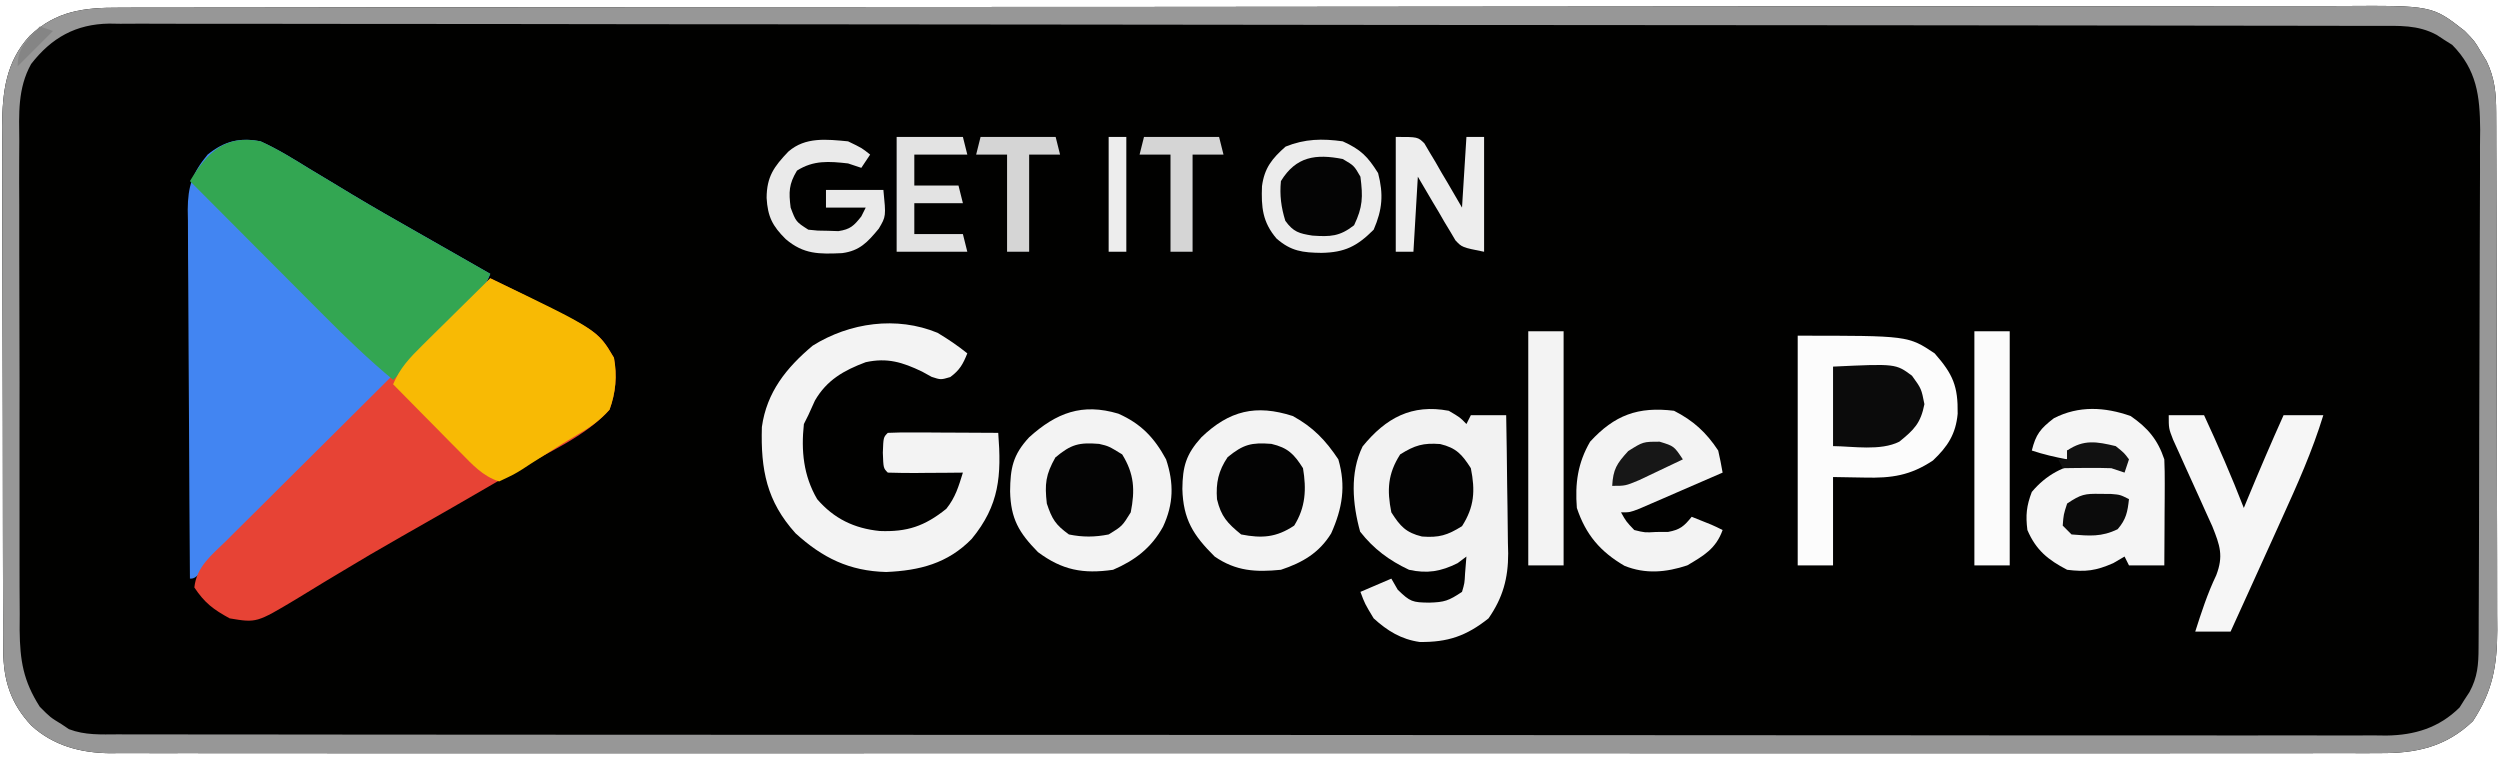
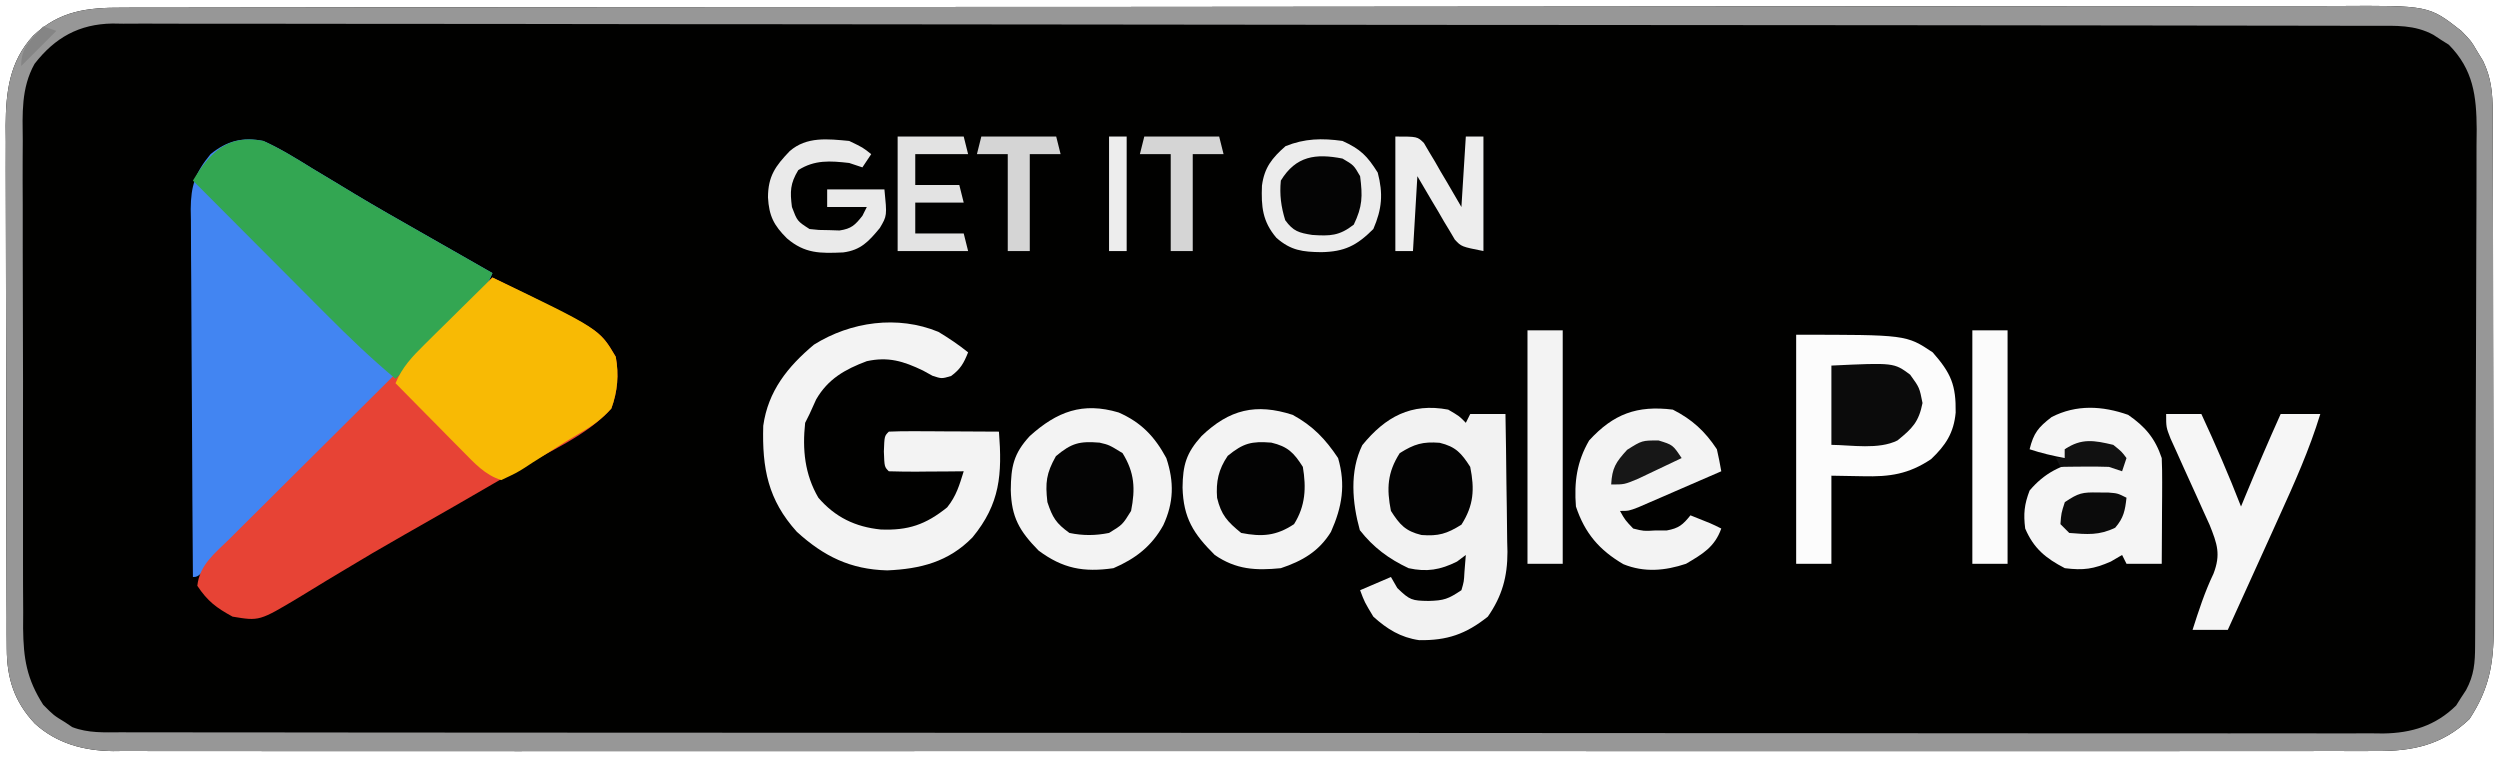
- <svg xmlns="http://www.w3.org/2000/svg" version="1.1" width="566" height="172">
+ <svg xmlns="http://www.w3.org/2000/svg" version="1.1" width="132" height="40" viewBox="0 0 566 172">
  <path d="M0 0 C0.899 -0.004 1.798 -0.008 2.724 -0.012 C5.745 -0.022 8.766 -0.018 11.788 -0.014 C13.972 -0.019 16.156 -0.024 18.34 -0.03 C24.35 -0.044 30.36 -0.046 36.37 -0.045 C42.849 -0.047 49.327 -0.06 55.806 -0.072 C69.238 -0.094 82.67 -0.102 96.102 -0.107 C96.832 -0.107 97.562 -0.107 98.314 -0.107 C99.045 -0.108 99.777 -0.108 100.531 -0.108 C108.637 -0.111 116.743 -0.118 124.849 -0.124 C149.332 -0.144 173.814 -0.16 198.297 -0.163 C199.472 -0.163 199.472 -0.163 200.67 -0.164 C203.844 -0.164 207.017 -0.164 210.191 -0.165 C212.579 -0.165 214.968 -0.165 217.356 -0.165 C218.145 -0.166 218.935 -0.166 219.748 -0.166 C244.548 -0.169 269.347 -0.191 294.147 -0.227 C322.008 -0.268 349.868 -0.291 377.728 -0.292 C380.699 -0.292 383.67 -0.292 386.641 -0.292 C387.738 -0.292 387.738 -0.292 388.858 -0.292 C400.629 -0.293 412.4 -0.311 424.171 -0.334 C436.002 -0.357 447.833 -0.361 459.664 -0.346 C466.074 -0.339 472.483 -0.34 478.892 -0.363 C484.76 -0.383 490.627 -0.381 496.494 -0.36 C498.617 -0.357 500.739 -0.361 502.862 -0.376 C523.643 -0.506 523.643 -0.506 531.012 5.26 C533.266 7.576 533.266 7.576 534.575 9.823 C535.03 10.566 535.485 11.31 535.954 12.076 C537.84 15.967 538.14 19.398 538.153 23.698 C538.161 25.355 538.161 25.355 538.17 27.046 C538.171 28.253 538.172 29.46 538.174 30.704 C538.179 31.98 538.184 33.255 538.189 34.569 C538.202 38.065 538.208 41.561 538.213 45.057 C538.216 47.243 538.22 49.43 538.224 51.616 C538.238 58.463 538.247 65.31 538.251 72.158 C538.256 80.05 538.273 87.942 538.302 95.834 C538.324 101.942 538.334 108.05 538.335 114.158 C538.336 117.802 538.342 121.446 538.36 125.091 C538.38 129.16 538.375 133.229 538.369 137.298 C538.383 139.097 538.383 139.097 538.397 140.932 C538.356 149.01 537.379 154.64 532.887 161.51 C526.739 167.391 519.942 168.858 511.653 168.763 C510.75 168.769 509.848 168.775 508.918 168.781 C505.902 168.796 502.886 168.782 499.87 168.768 C497.682 168.773 495.495 168.779 493.307 168.787 C487.302 168.804 481.297 168.795 475.292 168.783 C468.813 168.774 462.335 168.788 455.856 168.799 C443.9 168.816 431.944 168.814 419.988 168.803 C408.943 168.793 397.898 168.791 386.853 168.795 C386.12 168.796 385.387 168.796 384.632 168.796 C381.657 168.797 378.682 168.799 375.707 168.8 C347.804 168.812 319.901 168.801 291.998 168.78 C267.211 168.761 242.424 168.762 217.637 168.782 C189.785 168.803 161.933 168.811 134.081 168.799 C131.111 168.798 128.142 168.797 125.172 168.795 C124.441 168.795 123.71 168.795 122.957 168.794 C111.919 168.79 100.881 168.795 89.843 168.805 C77.291 168.817 64.74 168.813 52.188 168.792 C45.783 168.782 39.378 168.778 32.973 168.791 C27.111 168.803 21.249 168.796 15.386 168.775 C13.265 168.77 11.143 168.773 9.021 168.782 C6.138 168.794 3.255 168.782 0.372 168.763 C-0.864 168.777 -0.864 168.777 -2.125 168.792 C-8.74 168.707 -14.888 167.08 -19.879 162.539 C-24.544 157.548 -26.231 152.344 -26.255 145.512 C-26.264 144.389 -26.272 143.266 -26.281 142.11 C-26.279 140.284 -26.279 140.284 -26.278 138.421 C-26.285 137.128 -26.292 135.834 -26.298 134.502 C-26.316 130.964 -26.321 127.427 -26.322 123.89 C-26.323 121.676 -26.328 119.462 -26.333 117.249 C-26.352 109.516 -26.36 101.784 -26.358 94.051 C-26.357 86.859 -26.378 79.668 -26.41 72.477 C-26.436 66.289 -26.447 60.101 -26.445 53.913 C-26.445 50.224 -26.45 46.534 -26.472 42.844 C-26.495 38.725 -26.485 34.607 -26.473 30.487 C-26.485 29.276 -26.496 28.065 -26.507 26.817 C-26.45 19.098 -25.667 12.272 -20.267 6.384 C-14.249 0.704 -7.966 -0.037 0 0 Z " fill="#010100" transform="translate(26.98756,1.739938)" />
  <path d="M0 0 C0.899 -0.004 1.798 -0.008 2.724 -0.012 C5.745 -0.022 8.766 -0.018 11.788 -0.014 C13.972 -0.019 16.156 -0.024 18.34 -0.03 C24.35 -0.044 30.36 -0.046 36.37 -0.045 C42.849 -0.047 49.327 -0.06 55.806 -0.072 C69.238 -0.094 82.67 -0.102 96.102 -0.107 C96.832 -0.107 97.562 -0.107 98.314 -0.107 C99.045 -0.108 99.777 -0.108 100.531 -0.108 C108.637 -0.111 116.743 -0.118 124.849 -0.124 C149.332 -0.144 173.814 -0.16 198.297 -0.163 C199.472 -0.163 199.472 -0.163 200.67 -0.164 C203.844 -0.164 207.017 -0.164 210.191 -0.165 C212.579 -0.165 214.968 -0.165 217.356 -0.165 C218.145 -0.166 218.935 -0.166 219.748 -0.166 C244.548 -0.169 269.347 -0.191 294.147 -0.227 C322.008 -0.268 349.868 -0.291 377.728 -0.292 C380.699 -0.292 383.67 -0.292 386.641 -0.292 C387.738 -0.292 387.738 -0.292 388.858 -0.292 C400.629 -0.293 412.4 -0.311 424.171 -0.334 C436.002 -0.357 447.833 -0.361 459.664 -0.346 C466.074 -0.339 472.483 -0.34 478.892 -0.363 C484.76 -0.383 490.627 -0.381 496.494 -0.36 C498.617 -0.357 500.739 -0.361 502.862 -0.376 C523.643 -0.506 523.643 -0.506 531.012 5.26 C533.266 7.576 533.266 7.576 534.575 9.823 C535.03 10.566 535.485 11.31 535.954 12.076 C537.84 15.967 538.14 19.398 538.153 23.698 C538.161 25.355 538.161 25.355 538.17 27.046 C538.171 28.253 538.172 29.46 538.174 30.704 C538.179 31.98 538.184 33.255 538.189 34.569 C538.202 38.065 538.208 41.561 538.213 45.057 C538.216 47.243 538.22 49.43 538.224 51.616 C538.238 58.463 538.247 65.31 538.251 72.158 C538.256 80.05 538.273 87.942 538.302 95.834 C538.324 101.942 538.334 108.05 538.335 114.158 C538.336 117.802 538.342 121.446 538.36 125.091 C538.38 129.16 538.375 133.229 538.369 137.298 C538.383 139.097 538.383 139.097 538.397 140.932 C538.356 149.01 537.379 154.64 532.887 161.51 C526.739 167.391 519.942 168.858 511.653 168.763 C510.75 168.769 509.848 168.775 508.918 168.781 C505.902 168.796 502.886 168.782 499.87 168.768 C497.682 168.773 495.495 168.779 493.307 168.787 C487.302 168.804 481.297 168.795 475.292 168.783 C468.813 168.774 462.335 168.788 455.856 168.799 C443.9 168.816 431.944 168.814 419.988 168.803 C408.943 168.793 397.898 168.791 386.853 168.795 C386.12 168.796 385.387 168.796 384.632 168.796 C381.657 168.797 378.682 168.799 375.707 168.8 C347.804 168.812 319.901 168.801 291.998 168.78 C267.211 168.761 242.424 168.762 217.637 168.782 C189.785 168.803 161.933 168.811 134.081 168.799 C131.111 168.798 128.142 168.797 125.172 168.795 C124.441 168.795 123.71 168.795 122.957 168.794 C111.919 168.79 100.881 168.795 89.843 168.805 C77.291 168.817 64.74 168.813 52.188 168.792 C45.783 168.782 39.378 168.778 32.973 168.791 C27.111 168.803 21.249 168.796 15.386 168.775 C13.265 168.77 11.143 168.773 9.021 168.782 C6.138 168.794 3.255 168.782 0.372 168.763 C-0.864 168.777 -0.864 168.777 -2.125 168.792 C-8.74 168.707 -14.888 167.08 -19.879 162.539 C-24.544 157.548 -26.231 152.344 -26.255 145.512 C-26.264 144.389 -26.272 143.266 -26.281 142.11 C-26.279 140.284 -26.279 140.284 -26.278 138.421 C-26.285 137.128 -26.292 135.834 -26.298 134.502 C-26.316 130.964 -26.321 127.427 -26.322 123.89 C-26.323 121.676 -26.328 119.462 -26.333 117.249 C-26.352 109.516 -26.36 101.784 -26.358 94.051 C-26.357 86.859 -26.378 79.668 -26.41 72.477 C-26.436 66.289 -26.447 60.101 -26.445 53.913 C-26.445 50.224 -26.45 46.534 -26.472 42.844 C-26.495 38.725 -26.485 34.607 -26.473 30.487 C-26.485 29.276 -26.496 28.065 -26.507 26.817 C-26.45 19.098 -25.667 12.272 -20.267 6.384 C-14.249 0.704 -7.966 -0.037 0 0 Z M-19.948 12.761 C-23.019 18.284 -22.679 24.081 -22.619 30.25 C-22.626 31.536 -22.633 32.821 -22.64 34.146 C-22.659 37.652 -22.646 41.158 -22.626 44.664 C-22.61 48.345 -22.619 52.027 -22.624 55.708 C-22.628 61.888 -22.612 68.068 -22.584 74.248 C-22.552 81.378 -22.552 88.508 -22.57 95.638 C-22.586 102.516 -22.579 109.394 -22.562 116.272 C-22.555 119.191 -22.556 122.109 -22.563 125.028 C-22.572 129.109 -22.548 133.189 -22.521 137.27 C-22.528 138.472 -22.534 139.674 -22.541 140.913 C-22.462 147.828 -21.724 152.387 -17.988 158.26 C-15.609 160.664 -15.609 160.664 -12.988 162.26 C-12.19 162.797 -12.19 162.797 -11.377 163.346 C-7.739 164.738 -4.098 164.536 -0.256 164.517 C1.087 164.523 1.087 164.523 2.457 164.528 C5.479 164.537 8.501 164.532 11.523 164.527 C13.702 164.531 15.882 164.536 18.062 164.541 C24.069 164.553 30.076 164.553 36.083 164.551 C42.555 164.55 49.026 164.561 55.498 164.571 C68.184 164.588 80.871 164.593 93.557 164.594 C103.866 164.595 114.175 164.599 124.485 164.606 C127.45 164.607 130.416 164.609 133.382 164.611 C134.119 164.611 134.856 164.612 135.616 164.612 C156.359 164.625 177.102 164.632 197.846 164.632 C198.628 164.632 199.41 164.632 200.216 164.631 C204.182 164.631 208.147 164.631 212.113 164.631 C213.294 164.631 213.294 164.631 214.5 164.631 C216.092 164.631 217.685 164.631 219.278 164.631 C244.057 164.629 268.836 164.644 293.615 164.672 C321.445 164.702 349.274 164.72 377.104 164.718 C380.071 164.718 383.038 164.718 386.005 164.717 C386.735 164.717 387.466 164.717 388.219 164.717 C399.981 164.717 411.744 164.73 423.506 164.747 C435.326 164.764 447.146 164.766 458.966 164.753 C465.371 164.747 471.776 164.747 478.181 164.764 C484.042 164.779 489.903 164.777 495.765 164.759 C497.887 164.756 500.01 164.76 502.132 164.771 C505.014 164.785 507.895 164.775 510.778 164.758 C511.604 164.768 512.431 164.778 513.282 164.788 C519.693 164.709 525.203 163.033 529.852 158.444 C530.215 157.867 530.577 157.291 530.95 156.698 C531.52 155.829 531.52 155.829 532.102 154.944 C533.941 151.543 534.143 148.73 534.16 144.942 C534.167 143.839 534.174 142.735 534.181 141.599 C534.184 140.388 534.187 139.177 534.189 137.929 C534.196 136.654 534.203 135.379 534.209 134.065 C534.23 129.835 534.241 125.604 534.251 121.373 C534.255 119.915 534.259 118.457 534.263 116.999 C534.282 110.146 534.296 103.294 534.305 96.441 C534.314 88.541 534.341 80.64 534.381 72.74 C534.411 66.628 534.426 60.515 534.429 54.403 C534.432 50.755 534.441 47.108 534.466 43.46 C534.494 39.386 534.489 35.312 534.482 31.238 C534.495 30.037 534.508 28.836 534.521 27.599 C534.474 20.027 533.76 14.056 528.196 8.42 C527.62 8.058 527.044 7.696 526.45 7.323 C525.871 6.942 525.292 6.562 524.696 6.17 C520.388 3.841 516.155 4.116 511.404 4.123 C510.063 4.119 510.063 4.119 508.694 4.115 C505.67 4.107 502.647 4.107 499.623 4.106 C497.444 4.102 495.265 4.098 493.086 4.093 C487.077 4.081 481.067 4.075 475.058 4.071 C468.586 4.065 462.113 4.053 455.641 4.042 C440.739 4.019 425.837 4.004 410.935 3.992 C405.78 3.988 400.624 3.983 395.469 3.979 C368.067 3.953 340.664 3.931 313.261 3.919 C306.912 3.916 300.562 3.913 294.212 3.91 C293.029 3.909 293.029 3.909 291.822 3.909 C266.24 3.897 240.659 3.866 215.077 3.824 C188.784 3.781 162.491 3.755 136.197 3.749 C132.484 3.749 128.772 3.748 125.059 3.747 C123.963 3.746 123.963 3.746 122.845 3.746 C111.079 3.743 99.314 3.722 87.549 3.696 C75.725 3.67 63.902 3.662 52.078 3.673 C45.671 3.678 39.264 3.675 32.857 3.651 C26.994 3.628 21.131 3.629 15.268 3.648 C13.145 3.651 11.022 3.645 8.899 3.63 C6.015 3.611 3.133 3.623 0.25 3.642 C-0.577 3.629 -1.404 3.616 -2.255 3.603 C-9.811 3.715 -15.322 6.789 -19.948 12.761 Z " fill="#979797" transform="translate(26.98756,1.739938)" />
  <path d="M0 0 C3.901 1.768 7.486 4 11.125 6.25 C13.261 7.535 15.398 8.819 17.535 10.102 C19.148 11.079 19.148 11.079 20.793 12.075 C25.672 15.004 30.614 17.817 35.562 20.625 C37.231 21.575 38.899 22.526 40.566 23.477 C41.692 24.117 41.692 24.117 42.84 24.771 C45.896 26.51 48.948 28.255 52 30 C50.338 34.329 47.047 37.226 43.822 40.421 C43.189 41.055 42.557 41.69 41.905 42.344 C39.815 44.437 37.718 46.523 35.621 48.609 C34.169 50.061 32.717 51.512 31.265 52.964 C28.224 56.003 25.18 59.039 22.133 62.073 C18.218 65.971 14.31 69.875 10.403 73.782 C7.407 76.778 4.408 79.772 1.409 82.764 C-0.034 84.204 -1.476 85.644 -2.918 87.085 C-4.926 89.091 -6.938 91.094 -8.951 93.097 C-9.552 93.698 -10.154 94.3 -10.773 94.919 C-14.886 99 -14.886 99 -16 99 C-16.093 87.369 -16.164 75.738 -16.207 64.107 C-16.228 58.706 -16.256 53.306 -16.302 47.905 C-16.345 42.692 -16.369 37.479 -16.38 32.266 C-16.387 30.278 -16.401 28.29 -16.423 26.302 C-16.452 23.515 -16.456 20.73 -16.454 17.943 C-16.468 17.123 -16.483 16.303 -16.498 15.458 C-16.46 10.171 -15.481 7.209 -12 3 C-8.241 -0.048 -4.724 -0.931 0 0 Z " fill="#4285F2" transform="translate(59,32)" />
  <path d="M0 0 C2.206 1.087 4.41 2.177 6.613 3.27 C7.537 3.724 7.537 3.724 8.48 4.188 C24.562 12.179 24.562 12.179 28 18 C28.744 22.077 28.411 25.869 27 29.75 C21.585 35.842 12.789 39.506 5.812 43.562 C4.758 44.177 3.704 44.791 2.617 45.424 C-4.909 49.801 -12.454 54.145 -20.032 58.433 C-24.864 61.174 -29.647 63.981 -34.398 66.859 C-36.016 67.83 -36.016 67.83 -37.666 68.82 C-39.758 70.078 -41.843 71.349 -43.92 72.633 C-52.917 78.018 -52.917 78.018 -59 77 C-62.704 74.973 -64.654 73.52 -67 70 C-66.502 65.272 -63.056 62.659 -59.828 59.487 C-59.184 58.843 -58.54 58.199 -57.877 57.535 C-55.746 55.407 -53.606 53.289 -51.465 51.172 C-49.986 49.699 -48.508 48.224 -47.03 46.75 C-43.139 42.87 -39.238 38.999 -35.336 35.13 C-31.356 31.181 -27.384 27.223 -23.412 23.266 C-15.616 15.502 -7.811 7.748 0 0 Z " fill="#E74335" transform="translate(111,63)" />
  <path d="M0 0 C3.901 1.768 7.486 4 11.125 6.25 C13.261 7.535 15.398 8.819 17.535 10.102 C19.148 11.079 19.148 11.079 20.793 12.075 C25.672 15.004 30.614 17.817 35.562 20.625 C37.231 21.575 38.899 22.526 40.566 23.477 C41.692 24.117 41.692 24.117 42.84 24.771 C45.896 26.51 48.948 28.255 52 30 C50.461 33.668 48.245 35.986 45.43 38.766 C44.534 39.655 43.638 40.545 42.715 41.461 C41.778 42.381 40.841 43.302 39.875 44.25 C38.92 45.195 37.966 46.14 37.012 47.086 C34.679 49.395 32.342 51.7 30 54 C24.472 49.395 19.362 44.493 14.293 39.391 C13.486 38.583 12.68 37.775 11.849 36.942 C9.293 34.38 6.74 31.815 4.188 29.25 C2.454 27.511 0.72 25.773 -1.014 24.035 C-4.812 20.227 -8.608 16.417 -12.402 12.605 C-13.6 11.402 -14.8 10.2 -16 9 C-12.078 2.464 -7.997 -1.576 0 0 Z " fill="#33A652" transform="translate(59,32)" />
  <path d="M0 0 C2.562 1.5 2.562 1.5 4 3 C4.33 2.34 4.66 1.68 5 1 C7.64 1 10.28 1 13 1 C13.099 6.265 13.172 11.53 13.22 16.796 C13.24 18.584 13.267 20.373 13.302 22.161 C13.351 24.743 13.373 27.324 13.391 29.906 C13.411 30.696 13.432 31.486 13.453 32.3 C13.455 37.934 12.246 42.333 9 47 C3.967 51.006 -0.256 52.426 -6.582 52.344 C-10.777 51.747 -13.892 49.823 -17 47 C-19 43.688 -19 43.688 -20 41 C-17.69 40.01 -15.38 39.02 -13 38 C-12.526 38.825 -12.051 39.65 -11.562 40.5 C-8.716 43.277 -8.207 43.382 -4.438 43.438 C-0.958 43.338 -0.036 43.024 3 41 C3.577 39.036 3.577 39.036 3.688 36.875 C3.791 35.596 3.894 34.318 4 33 C3.34 33.495 2.68 33.99 2 34.5 C-1.806 36.403 -4.882 36.903 -9 36 C-13.501 33.877 -16.987 31.289 -20.062 27.375 C-21.785 21.173 -22.43 14 -19.5 8.062 C-14.253 1.635 -8.412 -1.586 0 0 Z " fill="#F2F2F2" transform="translate(328,93)" />
  <path d="M0 0 C24.247 11.646 24.247 11.646 28 18 C28.744 22.077 28.411 25.869 27 29.75 C24.814 32.209 22.499 33.818 19.656 35.457 C17.487 36.717 15.387 38.027 13.281 39.387 C11.938 40.237 10.594 41.088 9.25 41.938 C8.6 42.364 7.95 42.79 7.28 43.229 C5.391 44.402 5.391 44.402 2 46 C-1.722 44.805 -4.067 42.163 -6.766 39.43 C-7.655 38.534 -8.545 37.638 -9.461 36.715 C-10.381 35.778 -11.302 34.841 -12.25 33.875 C-13.195 32.92 -14.14 31.966 -15.086 31.012 C-17.395 28.679 -19.7 26.342 -22 24 C-20.461 20.332 -18.245 18.014 -15.43 15.234 C-14.086 13.9 -14.086 13.9 -12.715 12.539 C-11.778 11.619 -10.841 10.698 -9.875 9.75 C-8.92 8.805 -7.966 7.86 -7.012 6.914 C-4.679 4.605 -2.342 2.3 0 0 Z " fill="#F8BA04" transform="translate(111,63)" />
  <path d="M0 0 C2.376 1.434 4.581 2.91 6.738 4.652 C5.761 7.095 5.02 8.445 2.879 10.02 C0.738 10.652 0.738 10.652 -1.34 9.973 C-2.415 9.381 -2.415 9.381 -3.512 8.777 C-7.951 6.652 -11.379 5.59 -16.262 6.652 C-21.209 8.504 -25.076 10.689 -27.762 15.34 C-28.257 16.433 -28.752 17.526 -29.262 18.652 C-29.592 19.312 -29.922 19.972 -30.262 20.652 C-30.914 26.702 -30.36 32.338 -27.262 37.652 C-23.453 42.079 -18.87 44.288 -13.094 44.871 C-6.895 45.12 -2.907 43.783 1.988 39.84 C4.062 37.248 4.759 34.8 5.738 31.652 C4.523 31.664 3.307 31.676 2.055 31.688 C0.47 31.697 -1.115 31.706 -2.699 31.715 C-3.903 31.727 -3.903 31.727 -5.131 31.74 C-7.175 31.749 -9.219 31.705 -11.262 31.652 C-12.262 30.652 -12.262 30.652 -12.387 27.152 C-12.262 23.652 -12.262 23.652 -11.262 22.652 C-9.408 22.565 -7.551 22.545 -5.695 22.555 C-4.571 22.558 -3.446 22.561 -2.287 22.564 C-1.103 22.573 0.081 22.581 1.301 22.59 C2.489 22.594 3.677 22.599 4.9 22.604 C7.846 22.615 10.792 22.632 13.738 22.652 C14.491 32.322 14.027 39.013 7.738 46.652 C2.312 52.221 -4.096 53.833 -11.637 54.152 C-19.986 53.93 -26.007 50.974 -32.137 45.402 C-38.689 38.153 -40.055 31.009 -39.773 21.316 C-38.673 13.437 -34.231 7.915 -28.266 2.906 C-19.892 -2.333 -9.244 -3.819 0 0 Z " fill="#F3F3F3" transform="translate(212.2617,75.34766)" />
  <path d="M0 0 C25 0 25 0 31 4 C35.19 8.756 36.305 11.464 36.215 17.684 C35.786 22.308 33.934 25.115 30.625 28.25 C25.504 31.664 21.258 32.275 15.188 32.125 C11.63 32.063 11.63 32.063 8 32 C8 38.6 8 45.2 8 52 C5.36 52 2.72 52 0 52 C0 34.84 0 17.68 0 0 Z " fill="#FCFCFC" transform="translate(407,76)" />
  <path d="M0 0 C5.125 2.261 8.161 5.444 10.812 10.348 C12.623 15.778 12.513 20.445 10.125 25.598 C7.472 30.379 3.799 33.204 -1.188 35.348 C-7.984 36.327 -12.704 35.433 -18.188 31.348 C-22.526 26.93 -24.354 23.792 -24.5 17.598 C-24.449 12.317 -23.882 9.341 -20.188 5.348 C-14.009 -0.213 -8.186 -2.441 0 0 Z " fill="#F3F3F3" transform="translate(253.1875,93.65234)" />
  <path d="M0 0 C4.603 2.519 7.421 5.475 10.312 9.812 C12.071 15.869 11.232 20.883 8.691 26.574 C5.972 30.988 2.208 33.181 -2.688 34.812 C-8.377 35.376 -12.857 35.14 -17.688 31.812 C-22.516 27.018 -24.817 23.446 -25 16.5 C-24.94 11.417 -24.186 8.679 -20.688 4.812 C-14.36 -1.251 -8.339 -2.686 0 0 Z " fill="#F3F3F3" transform="translate(292.6875,94.1875)" />
  <path d="M0 0 C3.879 2.678 6.133 5.336 7.625 9.812 C7.707 11.659 7.732 13.508 7.723 15.355 C7.719 16.429 7.716 17.502 7.713 18.607 C7.705 19.727 7.696 20.847 7.688 22 C7.683 23.131 7.678 24.262 7.674 25.428 C7.662 28.223 7.646 31.018 7.625 33.812 C4.985 33.812 2.345 33.812 -0.375 33.812 C-0.705 33.153 -1.035 32.492 -1.375 31.812 C-2.221 32.307 -3.066 32.803 -3.938 33.312 C-7.856 35.022 -10.143 35.341 -14.375 34.812 C-18.719 32.557 -21.433 30.344 -23.375 25.812 C-23.795 22.449 -23.581 20.352 -22.375 17.188 C-19.151 13.358 -15.179 11.172 -10.18 10.531 C-7.001 10.484 -4.395 10.806 -1.375 11.812 C-1.862 9.748 -1.862 9.748 -3.375 7.812 C-7.291 6.87 -10.539 6.432 -14.375 7.812 C-14.375 8.473 -14.375 9.133 -14.375 9.812 C-17.138 9.29 -19.701 8.704 -22.375 7.812 C-21.451 4.118 -20.437 2.86 -17.375 0.5 C-11.75 -2.389 -5.845 -2.057 0 0 Z " fill="#F5F5F5" transform="translate(482.375,94.1875)" />
  <path d="M0 0 C4.374 2.228 7.302 4.903 10 9 C10.377 10.657 10.717 12.324 11 14 C7.544 15.506 4.085 17.004 0.625 18.5 C-0.36 18.929 -1.345 19.359 -2.359 19.801 C-3.771 20.41 -3.771 20.41 -5.211 21.031 C-6.08 21.408 -6.95 21.785 -7.845 22.174 C-10 23 -10 23 -12 23 C-10.835 25.075 -10.835 25.075 -9 27 C-6.601 27.595 -6.601 27.595 -4 27.438 C-3.134 27.436 -2.268 27.435 -1.375 27.434 C1.376 26.931 2.272 26.142 4 24 C8.75 25.875 8.75 25.875 11 27 C9.494 31.218 6.76 32.775 3 35 C-1.772 36.591 -6.481 37.025 -11.227 35.094 C-16.683 31.906 -19.975 28.075 -22 22 C-22.436 16.447 -21.8 11.819 -19 7 C-13.478 0.969 -8.128 -1.002 0 0 Z " fill="#F3F3F3" transform="translate(379,93)" />
  <path d="M0 0 C2.64 0 5.28 0 8 0 C11.212 6.924 14.237 13.885 17 21 C17.315 20.238 17.629 19.476 17.953 18.691 C20.552 12.421 23.215 6.19 26 0 C28.97 0 31.94 0 35 0 C32.526 8.088 29.121 15.691 25.625 23.375 C25.054 24.638 24.484 25.901 23.914 27.164 C22.282 30.779 20.642 34.39 19 38 C18.243 39.665 18.243 39.665 17.472 41.364 C16.315 43.91 15.158 46.455 14 49 C11.36 49 8.72 49 6 49 C7.393 44.645 8.772 40.379 10.75 36.25 C12.444 31.844 11.595 29.492 9.877 25.185 C9.421 24.183 8.966 23.181 8.496 22.148 C7.756 20.501 7.756 20.501 7.002 18.82 C5.955 16.515 4.908 14.211 3.861 11.906 C3.37 10.811 2.878 9.715 2.371 8.586 C1.917 7.586 1.462 6.586 0.994 5.556 C0 3 0 3 0 0 Z " fill="#F6F6F6" transform="translate(491,94)" />
  <path d="M0 0 C4.089 1.859 5.619 3.393 8 7.188 C9.259 11.988 8.973 15.447 7 20 C3.222 23.778 0.445 25.155 -4.812 25.25 C-9.045 25.195 -11.716 24.886 -15 22 C-18.187 18.264 -18.466 14.886 -18.285 10.148 C-17.737 6.022 -15.99 3.87 -12.938 1.188 C-8.586 -0.572 -4.627 -0.653 0 0 Z " fill="#ECECEC" transform="translate(304,32)" />
  <path d="M0 0 C2.64 0 5.28 0 8 0 C8 17.49 8 34.98 8 53 C5.36 53 2.72 53 0 53 C0 35.51 0 18.02 0 0 Z " fill="#FBFBFB" transform="translate(447,75)" />
  <path d="M0 0 C2.64 0 5.28 0 8 0 C8 17.49 8 34.98 8 53 C5.36 53 2.72 53 0 53 C0 35.51 0 18.02 0 0 Z " fill="#F3F3F3" transform="translate(346,75)" />
  <path d="M0 0 C14.196 -0.67 14.196 -0.67 17.875 2.062 C20 5 20 5 20.688 8.5 C19.84 12.813 18.372 14.27 15 17 C10.738 19.131 4.592 18.045 0 18 C0 12.06 0 6.12 0 0 Z " fill="#0B0B0B" transform="translate(415,83)" />
  <path d="M0 0 C2.16 0.504 2.16 0.504 5.223 2.379 C7.954 6.784 8.162 10.453 7.16 15.504 C5.223 18.629 5.223 18.629 2.16 20.504 C-0.97 21.122 -3.712 21.147 -6.84 20.504 C-9.872 18.306 -10.656 17.054 -11.84 13.504 C-12.34 9.085 -12.108 6.979 -9.902 3.066 C-6.325 0.073 -4.544 -0.357 0 0 Z " fill="#040404" transform="translate(248.8398,100.4961)" />
  <path d="M0 0 C3.737 0.879 5.13 2.299 7.16 5.508 C7.955 10.257 7.759 14.369 5.16 18.508 C1.145 21.185 -2.123 21.433 -6.84 20.508 C-9.998 17.929 -11.375 16.444 -12.312 12.539 C-12.59 8.835 -11.993 6.096 -9.902 3.008 C-6.325 0.088 -4.504 -0.346 0 0 Z " fill="#030303" transform="translate(287.8398,100.4922)" />
  <path d="M0 0 C3.651 0.883 4.941 2.349 6.938 5.469 C7.953 10.545 7.747 14.203 4.938 18.594 C1.624 20.665 -0.28 21.229 -4.125 20.938 C-7.776 20.054 -9.066 18.589 -11.062 15.469 C-12.078 10.393 -11.872 6.734 -9.062 2.344 C-5.749 0.273 -3.845 -0.291 0 0 Z " fill="#030303" transform="translate(326.0625,100.5312)" />
  <path d="M0 0 C5 0 5 0 6.486 1.469 C6.878 2.139 7.271 2.809 7.676 3.5 C8.111 4.222 8.546 4.944 8.994 5.688 C9.429 6.451 9.864 7.214 10.312 8 C10.767 8.763 11.221 9.526 11.689 10.312 C12.809 12.199 13.907 14.098 15 16 C15.33 10.72 15.66 5.44 16 0 C17.32 0 18.64 0 20 0 C20 8.58 20 17.16 20 26 C15 25 15 25 13.514 23.418 C13.122 22.753 12.729 22.088 12.324 21.402 C11.672 20.324 11.672 20.324 11.006 19.225 C10.571 18.47 10.136 17.715 9.688 16.938 C9.006 15.8 9.006 15.8 8.311 14.639 C7.193 12.768 6.094 10.885 5 9 C4.67 14.61 4.34 20.22 4 26 C2.68 26 1.36 26 0 26 C0 17.42 0 8.84 0 0 Z " fill="#EDEDED" transform="translate(316,31)" />
  <path d="M0 0 C3.125 1.5 3.125 1.5 5 3 C4.01 4.485 4.01 4.485 3 6 C2.01 5.67 1.02 5.34 0 5 C-4.329 4.514 -7.815 4.248 -11.562 6.625 C-13.414 9.683 -13.441 11.476 -13 15 C-11.793 18.205 -11.793 18.205 -9 20 C-6.891 20.235 -6.891 20.235 -4.562 20.25 C-3.78 20.276 -2.998 20.302 -2.191 20.328 C0.517 19.923 1.322 19.115 3 17 C3.33 16.34 3.66 15.68 4 15 C1.03 15 -1.94 15 -5 15 C-5 13.68 -5 12.36 -5 11 C-0.71 11 3.58 11 8 11 C8.599 16.987 8.599 16.987 6.957 19.766 C4.418 22.833 2.637 24.786 -1.355 25.309 C-6.548 25.545 -10.053 25.605 -14.125 22.125 C-17.12 19.159 -18.198 17.03 -18.438 12.812 C-18.414 7.996 -16.768 5.715 -13.508 2.312 C-9.649 -1.046 -4.854 -0.457 0 0 Z " fill="#EAEAEA" transform="translate(192,32)" />
  <path d="M0 0 C2.562 1.5 2.562 1.5 4 4 C4.582 8.583 4.549 10.855 2.562 15 C-0.712 17.556 -2.81 17.614 -6.875 17.34 C-9.895 16.857 -11.167 16.52 -13 14 C-13.952 10.93 -14.309 8.205 -14 5 C-10.569 -0.604 -6.088 -1.193 0 0 Z " fill="#040404" transform="translate(304,36)" />
  <path d="M0 0 C4.95 0 9.9 0 15 0 C15.33 1.32 15.66 2.64 16 4 C12.04 4 8.08 4 4 4 C4 6.31 4 8.62 4 11 C7.3 11 10.6 11 14 11 C14.33 12.32 14.66 13.64 15 15 C11.37 15 7.74 15 4 15 C4 17.31 4 19.62 4 22 C7.63 22 11.26 22 15 22 C15.33 23.32 15.66 24.64 16 26 C10.72 26 5.44 26 0 26 C0 17.42 0 8.84 0 0 Z " fill="#E3E3E3" transform="translate(203,31)" />
  <path d="M0 0 C5.61 0 11.22 0 17 0 C17.33 1.32 17.66 2.64 18 4 C15.69 4 13.38 4 11 4 C11 11.26 11 18.52 11 26 C9.35 26 7.7 26 6 26 C6 18.74 6 11.48 6 4 C3.69 4 1.38 4 -1 4 C-0.67 2.68 -0.34 1.36 0 0 Z " fill="#D5D5D5" transform="translate(259,31)" />
  <path d="M0 0 C5.61 0 11.22 0 17 0 C17.33 1.32 17.66 2.64 18 4 C15.69 4 13.38 4 11 4 C11 11.26 11 18.52 11 26 C9.35 26 7.7 26 6 26 C6 18.74 6 11.48 6 4 C3.69 4 1.38 4 -1 4 C-0.67 2.68 -0.34 1.36 0 0 Z " fill="#D5D5D5" transform="translate(222,31)" />
  <path d="M0 0 C0.785 0.006 1.57 0.013 2.379 0.02 C4.438 0.188 4.438 0.188 6.438 1.188 C6.125 4.077 5.794 5.774 3.875 8 C0.215 9.783 -2.506 9.515 -6.562 9.188 C-7.223 8.527 -7.883 7.867 -8.562 7.188 C-8.375 4.688 -8.375 4.688 -7.562 2.188 C-4.405 0.082 -3.609 -0.065 0 0 Z " fill="#0B0B0B" transform="translate(475.5625,111.8125)" />
  <path d="M0 0 C1.32 0 2.64 0 4 0 C4 8.58 4 17.16 4 26 C2.68 26 1.36 26 0 26 C0 17.42 0 8.84 0 0 Z " fill="#EDEDED" transform="translate(251,31)" />
  <path d="M0 0 C3.25 1 3.25 1 5.25 4 C3.149 5.007 1.044 6.005 -1.062 7 C-2.234 7.557 -3.406 8.114 -4.613 8.688 C-7.75 10 -7.75 10 -10.75 10 C-10.534 6.224 -9.728 4.976 -7.125 2.125 C-3.75 0 -3.75 0 0 0 Z " fill="#171717" transform="translate(375.75,100)" />
  <path d="M0 0 C1.938 1.562 1.938 1.562 3 3 C2.67 3.99 2.34 4.98 2 6 C1.01 5.67 0.02 5.34 -1 5 C-2.895 4.931 -4.792 4.915 -6.688 4.938 C-7.681 4.947 -8.675 4.956 -9.699 4.965 C-10.458 4.976 -11.218 4.988 -12 5 C-12.33 4.34 -12.66 3.68 -13 3 C-12.34 3 -11.68 3 -11 3 C-11 2.34 -11 1.68 -11 1 C-7.226 -1.566 -4.318 -1.021 0 0 Z " fill="#111111" transform="translate(479,101)" />
  <path d="M0 0 C0.99 0.33 1.98 0.66 3 1 C0.36 3.64 -2.28 6.28 -5 9 C-5 4.61 -2.872 3.231 0 0 Z " fill="#858585" transform="translate(9,6)" />
</svg>
